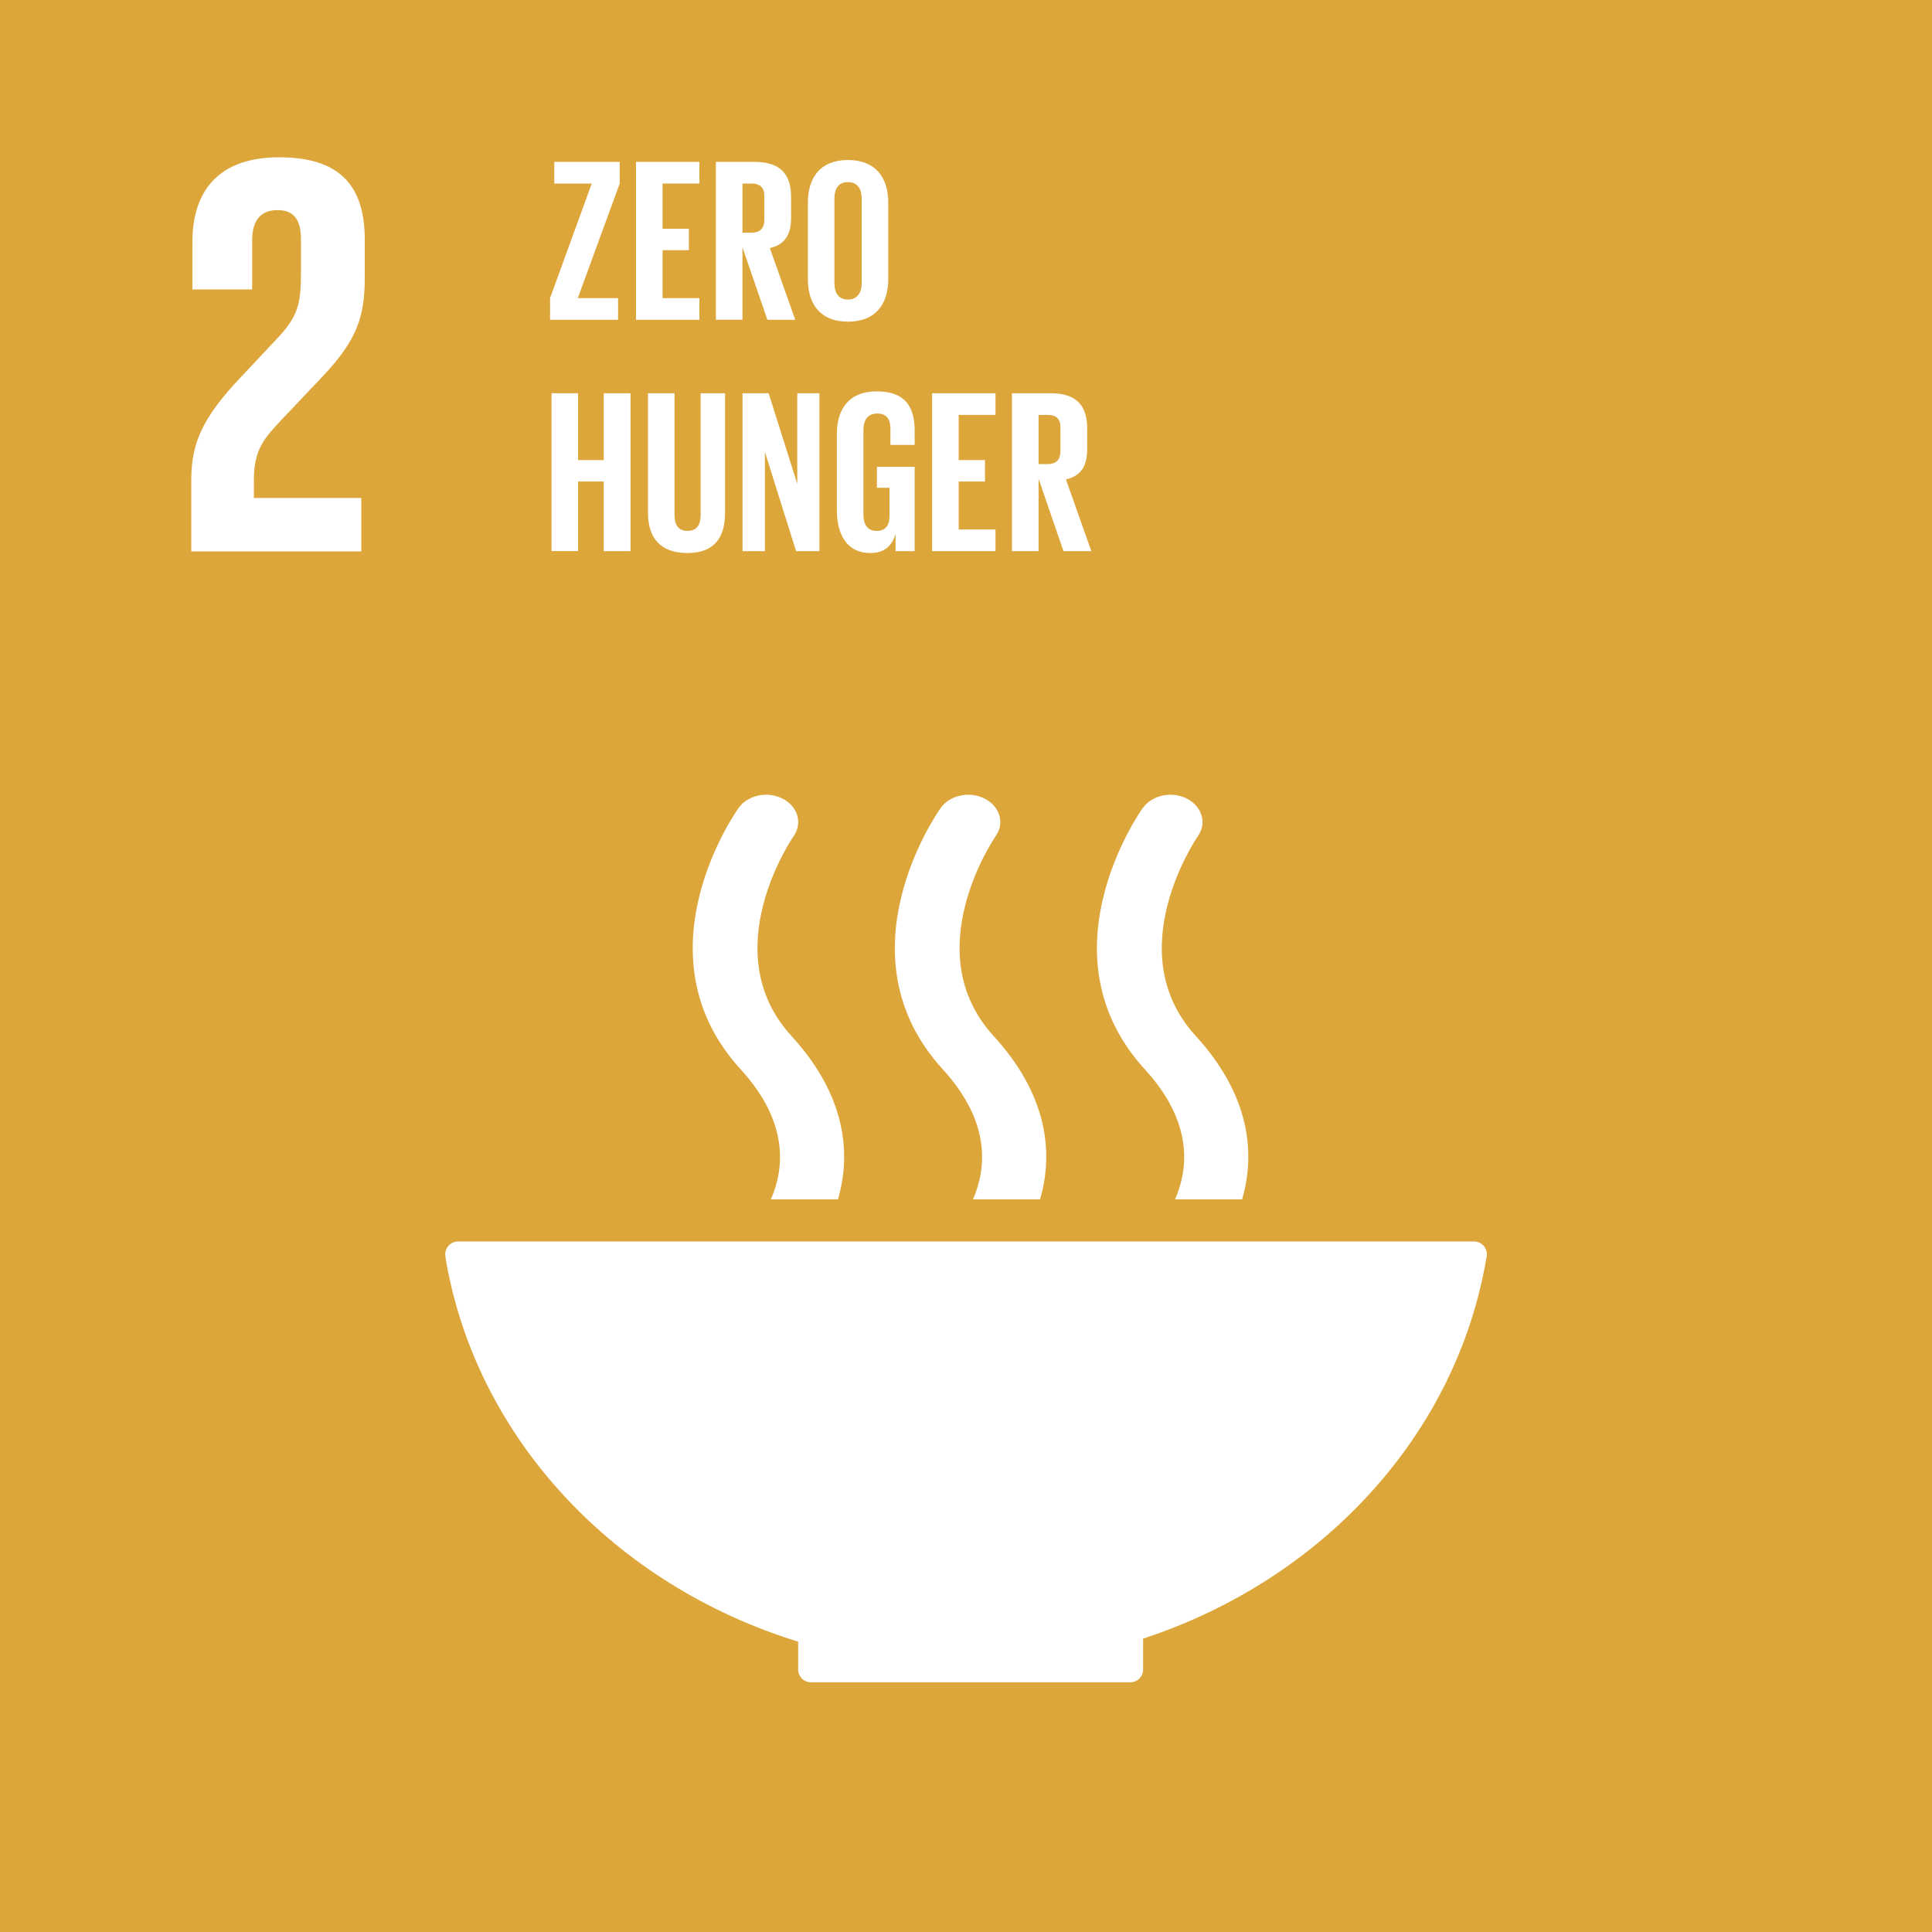
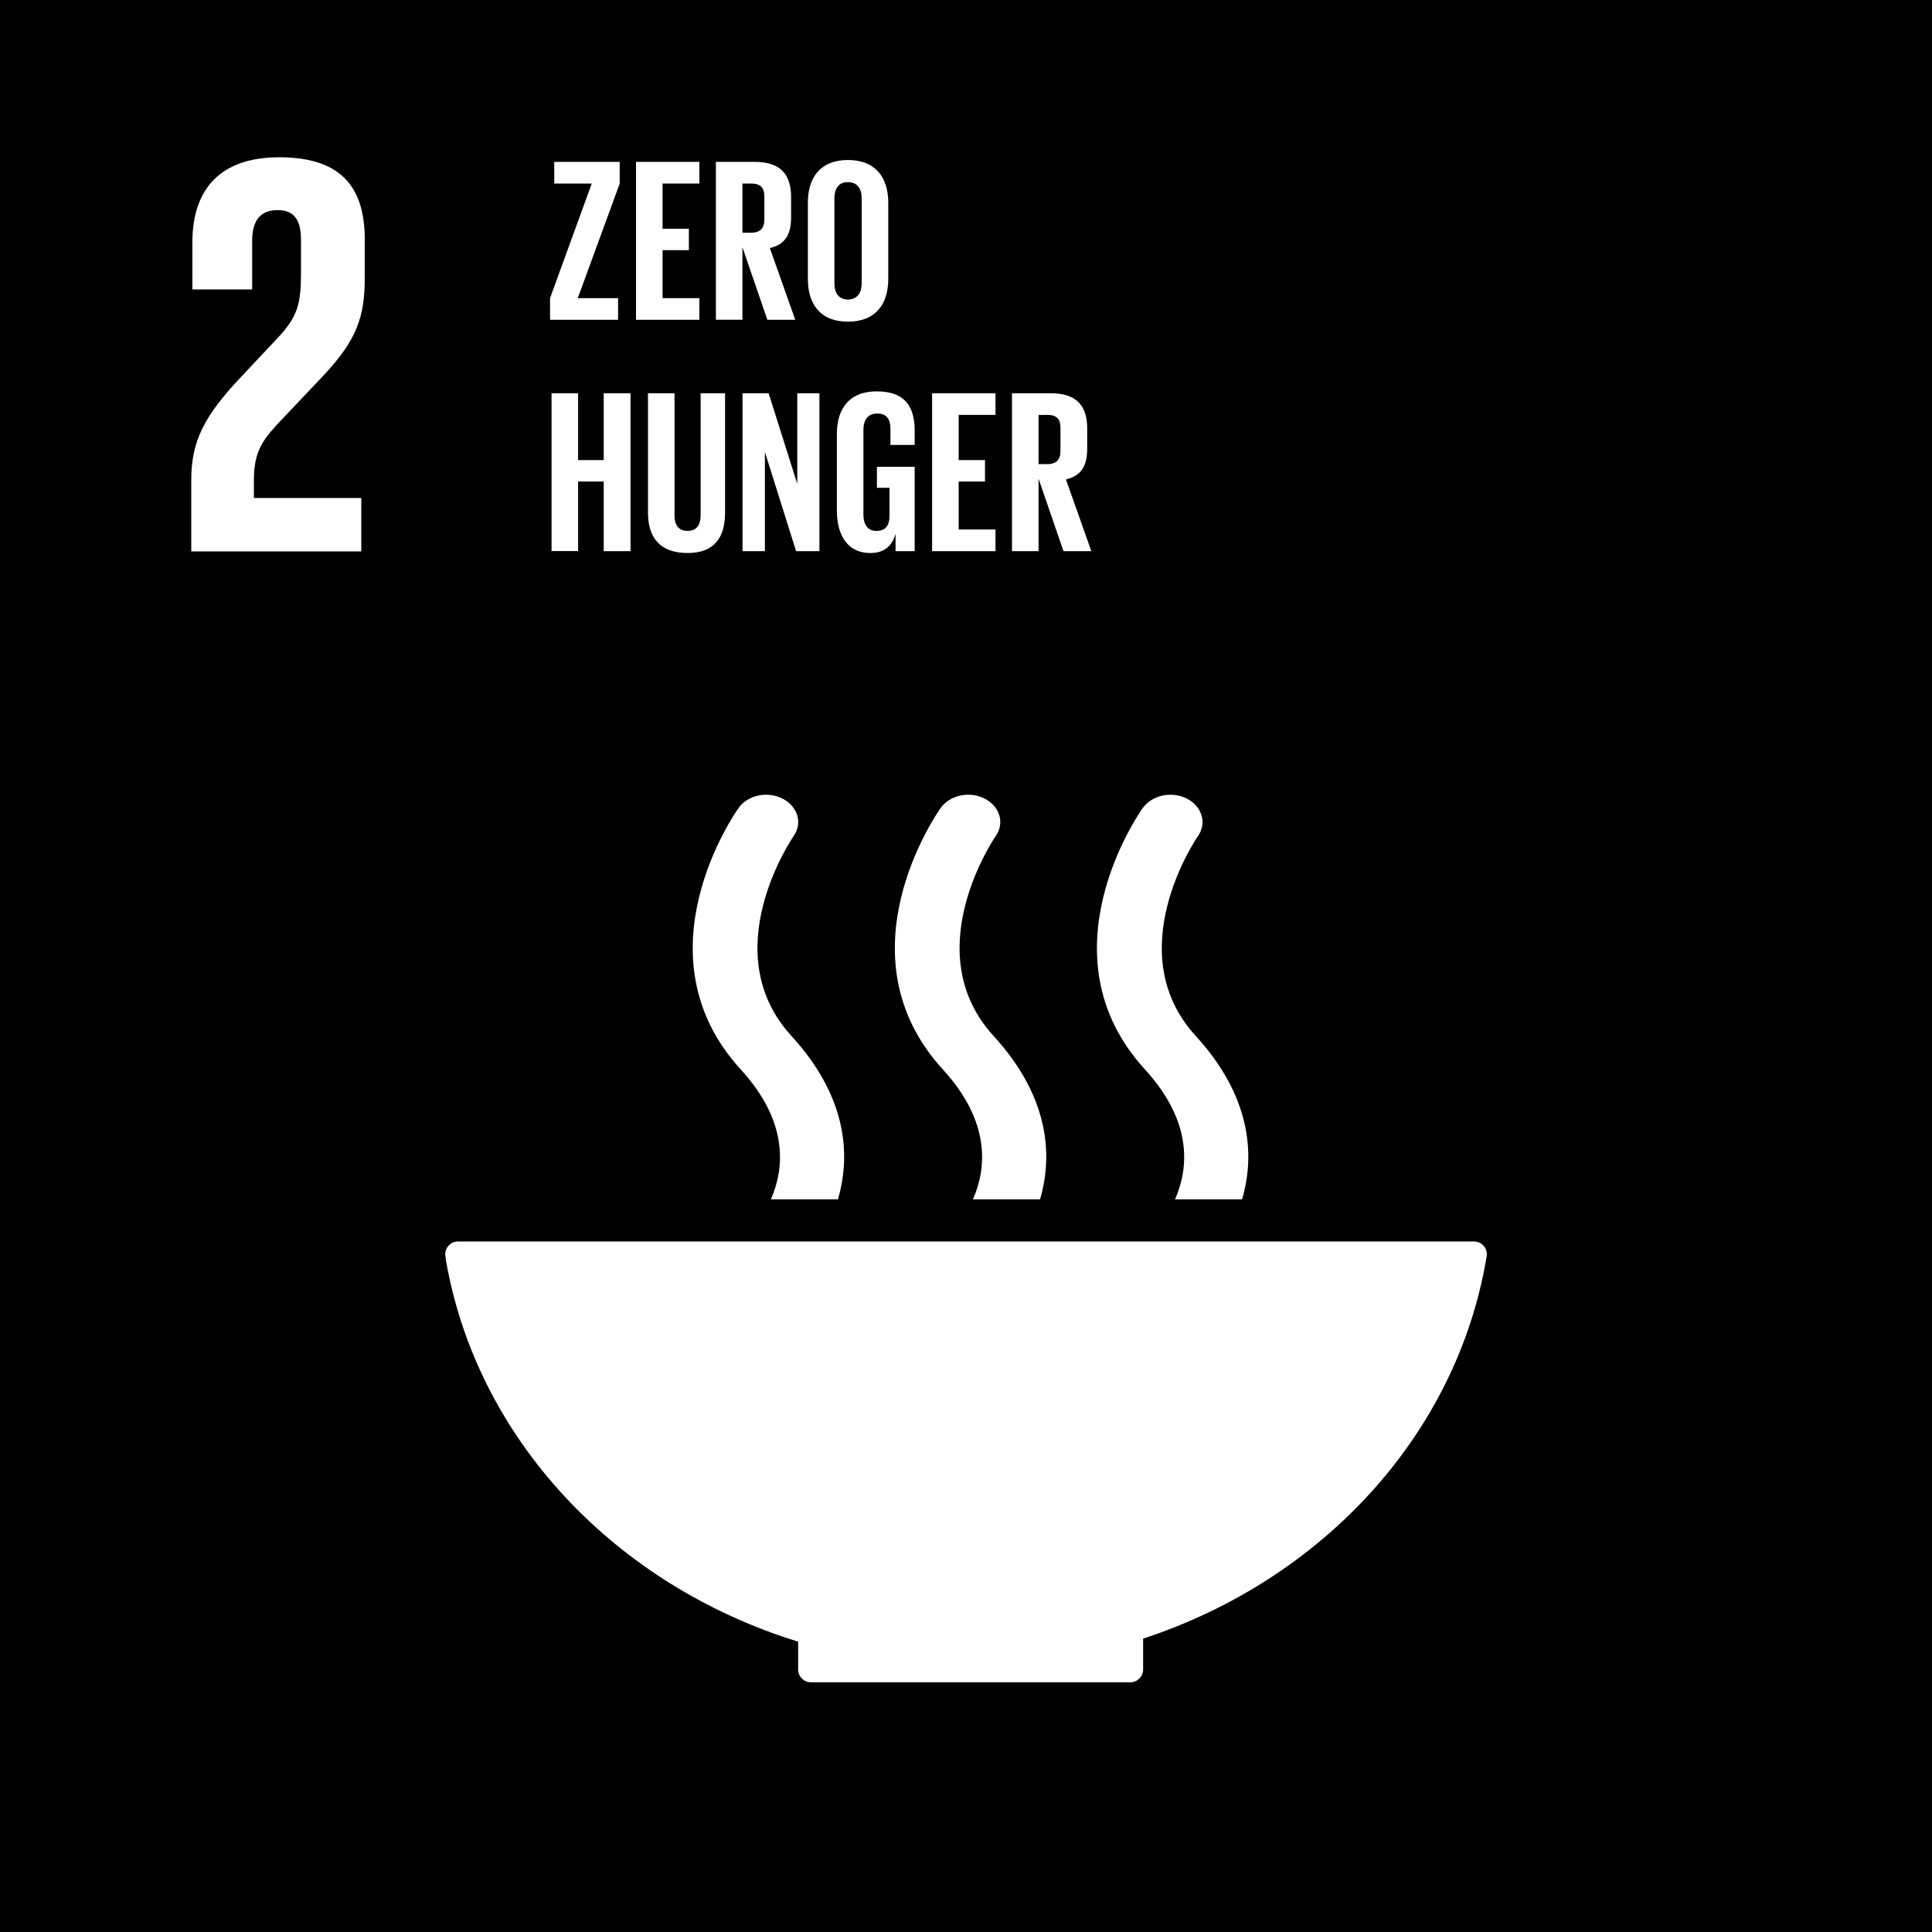
<svg xmlns="http://www.w3.org/2000/svg" id="Layer_1" data-name="Layer 1" viewBox="0 0 1000 1000">
  <defs>
    <style>
      .cls-1 {
-         fill: #dda63a;
+         fill: currentColor;
      }

      .cls-2 {
        fill: #fff;
      }
    </style>
  </defs>
  <rect id="_Path_" data-name="&lt;Path&gt;" class="cls-1" y="-0.02" width="1000" height="1000.04" />
  <path id="_Path_2" data-name="&lt;Path&gt;" class="cls-2" d="M187,257.76H131.41v-9.52c0-15.75,5.65-21.7,14.27-30.92l21.7-22.9c17.55-18.73,21.42-30.63,21.42-50.86V123.94c0-28.84-14-42.53-44.31-42.53-29.73,0-44.91,15.76-44.91,44V149.8h30.94V124.52c0-12.18,5.94-15.76,13.09-15.76,6.53,0,12.18,2.69,12.18,15.18v16.65c0,16.66-1.49,23.2-12.49,34.79l-19,20.22C105.84,215.24,99,228.33,99,248.24v37.18h88Z" />
  <g>
    <path id="_Path_3" data-name="&lt;Path&gt;" class="cls-2" d="M413.12,849.72v14.07a1.54,1.54,0,0,0-.05.31,1.63,1.63,0,0,0,.05.33,6.6,6.6,0,0,0,6.48,6.32s.08,0,.13,0l.16,0h165s.09,0,.14,0l.15,0a6.63,6.63,0,0,0,6.5-6.6s0,0,0,0a.07.07,0,0,1,0-.05V848.14c92.86-30.44,162.43-105.7,177.73-197.42,0-.2.06-.38.09-.55a5.85,5.85,0,0,0,.09-.92,6.66,6.66,0,0,0-6.67-6.67H237.14a6.67,6.67,0,0,0-6.69,6.67l.35,3c16.07,92.59,87.54,168.27,182.32,197.47" />
    <path id="_Path_4" data-name="&lt;Path&gt;" class="cls-2" d="M591.49,418.2c-2.17,3.08-53,76.21,1.13,135.34,24.81,27.14,22.66,51.08,15.58,67.25h34.7c7-23.87,4.12-53.82-24-84.6-39.86-43.58.51-102.47,1.12-103.38,4.76-6.72,2.21-15.38-5.63-19.42s-18.07-1.87-22.85,4.81" />
    <path id="_Path_5" data-name="&lt;Path&gt;" class="cls-2" d="M503.61,620.79h34.71c7-23.88,4.11-53.82-24.06-84.6-39.88-43.58.46-102.45,1.1-103.41,4.73-6.69,2.23-15.34-5.64-19.39s-18.06-1.88-22.82,4.81c-2.18,3.07-53,76.21,1.13,135.34,24.81,27.14,22.64,51.09,15.58,67.25" />
    <path id="_Path_6" data-name="&lt;Path&gt;" class="cls-2" d="M382.29,418.2c-2.2,3.08-53,76.21,1.12,135.34,24.82,27.15,22.67,51.09,15.6,67.25h34.7c7-23.86,4.12-53.81-24.08-84.6-39.87-43.58.5-102.47,1.14-103.4,4.71-6.7,2.2-15.36-5.67-19.4s-18.05-1.88-22.81,4.81" />
  </g>
  <g id="_Group_" data-name="&lt;Group&gt;">
    <path id="_Compound_Path_" data-name="&lt;Compound Path&gt;" class="cls-2" d="M299.06,154.31h20.85v11.21h-35.2V154.31L306.29,95H286.88V83.79h33.88V95Z" />
    <path id="_Compound_Path_2" data-name="&lt;Compound Path&gt;" class="cls-2" d="M329.2,83.79H362V95H342.94v23.39h13.62v11.09H342.94v24.83H362v11.21H329.2Z" />
    <path id="_Compound_Path_3" data-name="&lt;Compound Path&gt;" class="cls-2" d="M384.29,128v37.49H370.54V83.79h20c13.86,0,18.93,6.87,18.93,18.32V112.6c0,8.8-3.14,14-11,15.79l13.15,37.13H397.19Zm0-33v25.44h4.58c4.7,0,6.75-2.42,6.75-6.76V101.63c0-4.46-2.05-6.63-6.75-6.63Z" />
    <path id="_Compound_Path_4" data-name="&lt;Compound Path&gt;" class="cls-2" d="M418.16,144.43V104.88c0-12.78,6.27-22.06,20.74-22.06s20.86,9.28,20.86,22.06v39.55c0,12.66-6.27,22.06-20.86,22.06S418.16,157.09,418.16,144.43ZM446,146.6V102.71c0-4.94-2.17-8.44-7.11-8.44s-7,3.5-7,8.44V146.6c0,4.94,2.17,8.44,7,8.44S446,151.54,446,146.6Z" />
  </g>
  <g id="_Group_2" data-name="&lt;Group&gt;">
    <path id="_Compound_Path_5" data-name="&lt;Compound Path&gt;" class="cls-2" d="M312.49,249.23H299.22v36H285.48V203.54h13.74v34.6h13.27v-34.6h13.86v81.74H312.49Z" />
    <path id="_Compound_Path_6" data-name="&lt;Compound Path&gt;" class="cls-2" d="M375.29,203.54v61.84c0,12.66-5.42,20.86-19.41,20.86-14.46,0-20.49-8.2-20.49-20.86V203.54h13.74v63.17c0,4.82,1.93,8.08,6.75,8.08s6.76-3.26,6.76-8.08V203.54Z" />
    <path id="_Compound_Path_7" data-name="&lt;Compound Path&gt;" class="cls-2" d="M395.91,233.92v51.36H384.33V203.54h13.51l14.83,46.9v-46.9h11.45v81.74H412.06Z" />
    <path id="_Compound_Path_8" data-name="&lt;Compound Path&gt;" class="cls-2" d="M453.89,241.63h19.54v43.65h-9.89v-8.92c-1.81,6.14-5.67,9.88-13.14,9.88-11.82,0-17.24-9.4-17.24-22.06V224.64c0-12.78,6.15-22.07,20.61-22.07,15.19,0,19.66,8.44,19.66,20.5v7.23H460.89V222c0-5.06-1.93-7.95-6.87-7.95s-7.12,3.49-7.12,8.44v43.88c0,4.94,2.05,8.44,6.75,8.44,4.46,0,6.76-2.53,6.76-7.84V252.49h-6.52Z" />
    <path id="_Compound_Path_9" data-name="&lt;Compound Path&gt;" class="cls-2" d="M482.46,203.54h32.8v11.21H496.21v23.39h13.62v11.09H496.21v24.84h19.05v11.21h-32.8Z" />
    <path id="_Compound_Path_10" data-name="&lt;Compound Path&gt;" class="cls-2" d="M537.56,247.78v37.5H523.81V203.54h20c13.86,0,18.92,6.87,18.92,18.32v10.49c0,8.8-3.13,14-11,15.79l13.14,37.14H550.46Zm0-33v25.44h4.58c4.7,0,6.75-2.41,6.75-6.75V221.38c0-4.46-2-6.63-6.75-6.63Z" />
  </g>
</svg>
